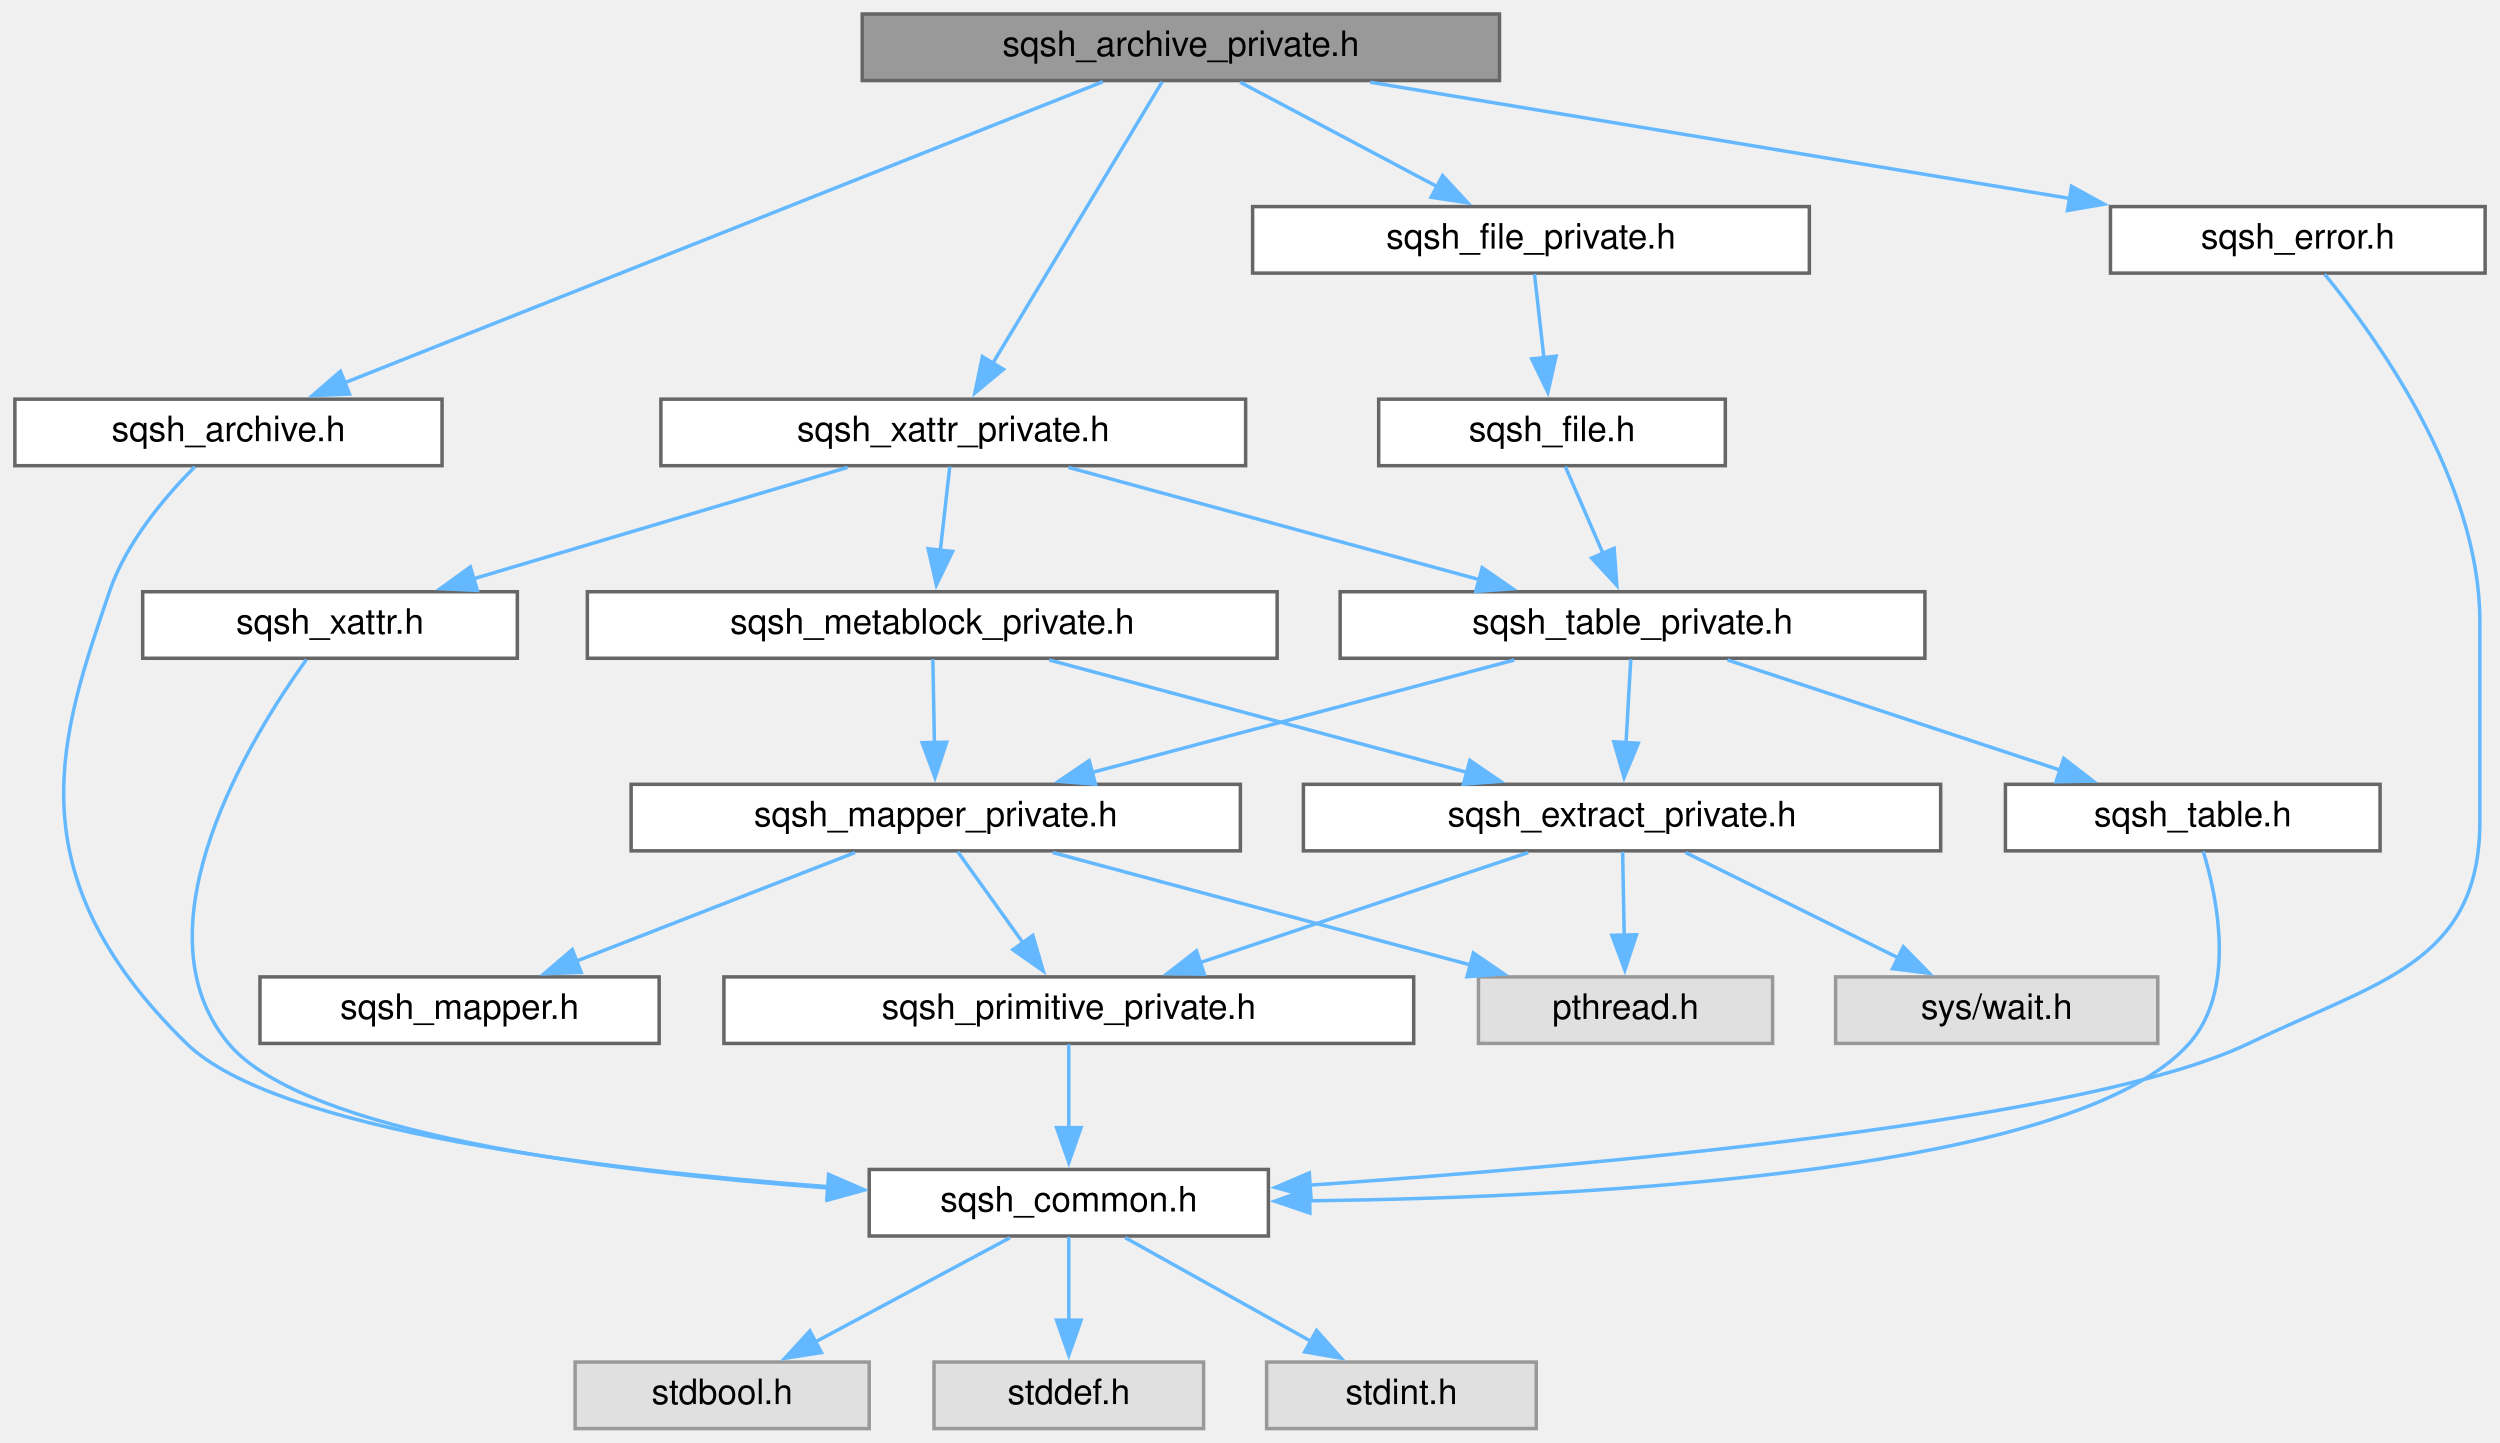
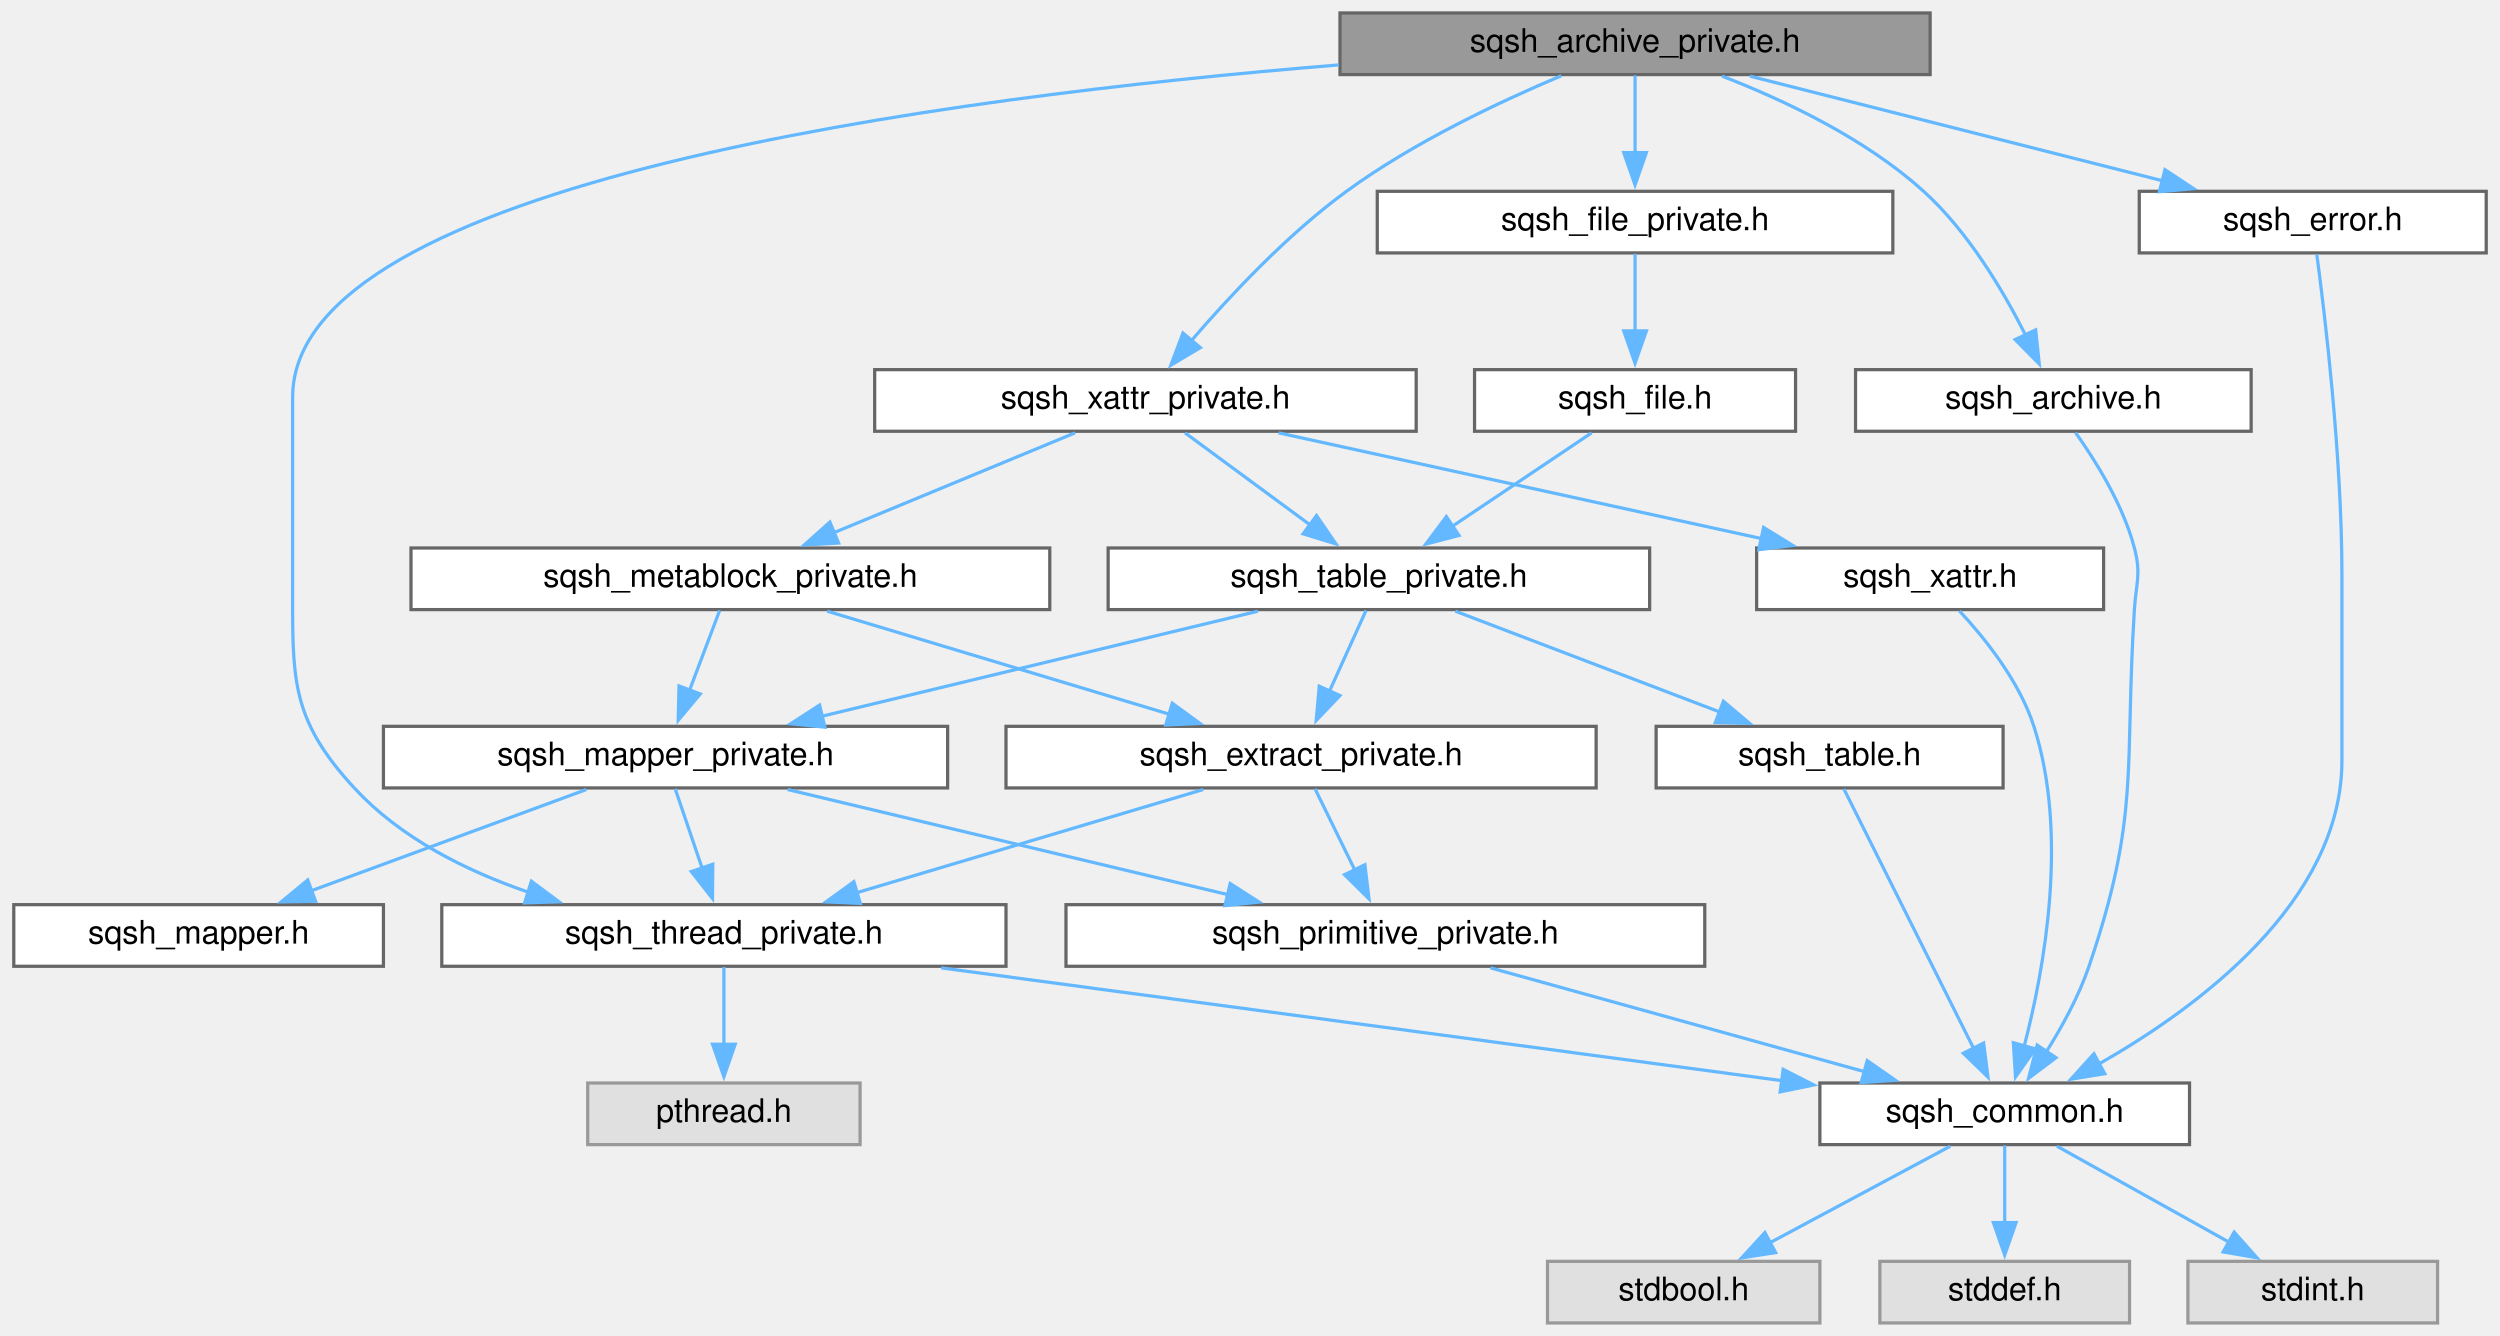
- <svg xmlns="http://www.w3.org/2000/svg" xmlns:xlink="http://www.w3.org/1999/xlink" width="714pt" height="412pt" viewBox="0.00 0.00 713.50 412.00">
+ <svg xmlns="http://www.w3.org/2000/svg" xmlns:xlink="http://www.w3.org/1999/xlink" width="771pt" height="412pt" viewBox="0.00 0.00 770.50 412.00">
  <g id="graph0" class="graph" transform="scale(1 1) rotate(0) translate(4 408)">
    <g id="node1" class="node">
      <g id="a_node1">
        <a xlink:title=" ">
-           <polygon fill="#999999" stroke="#666666" points="424,-404 242,-404 242,-385 424,-385 424,-404" />
-           <text text-anchor="middle" x="333" y="-392" font-family="Helvetica,sans-Serif" font-size="10.00">sqsh_archive_private.h</text>
+           <polygon fill="#999999" stroke="#666666" points="591,-404 409,-404 409,-385 591,-385 591,-404" />
+           <text text-anchor="middle" x="500" y="-392" font-family="Helvetica,sans-Serif" font-size="10.00">sqsh_archive_private.h</text>
        </a>
      </g>
    </g>
    <g id="node2" class="node">
      <g id="a_node2">
        <a xlink:href="sqsh__archive_8h.html" target="_top" xlink:title=" ">
-           <polygon fill="white" stroke="#666666" points="122,-294 0,-294 0,-275 122,-275 122,-294" />
-           <text text-anchor="middle" x="61" y="-282" font-family="Helvetica,sans-Serif" font-size="10.00">sqsh_archive.h</text>
+           <polygon fill="white" stroke="#666666" points="690,-294 568,-294 568,-275 690,-275 690,-294" />
+           <text text-anchor="middle" x="629" y="-282" font-family="Helvetica,sans-Serif" font-size="10.00">sqsh_archive.h</text>
        </a>
      </g>
    </g>
    <g id="edge1" class="edge">
-       <path fill="none" stroke="#63b8ff" d="M310.74,-384.66C262.92,-365.68 150.19,-320.91 94.01,-298.61" />
-       <polygon fill="#63b8ff" stroke="#63b8ff" points="95.56,-295.46 84.97,-295.02 92.98,-301.96 95.56,-295.46" />
+       <path fill="none" stroke="#63b8ff" d="M526.82,-384.53C545.78,-377.19 570.95,-365.36 589,-349 602.73,-336.56 613.55,-318.35 620.45,-304.62" />
+       <polygon fill="#63b8ff" stroke="#63b8ff" points="623.55,-306.26 624.66,-295.73 617.22,-303.27 623.55,-306.26" />
    </g>
    <g id="node7" class="node">
      <g id="a_node7">
        <a xlink:href="sqsh__error_8h.html" target="_top" xlink:title=" ">
-           <polygon fill="white" stroke="#666666" points="705.5,-349 598.5,-349 598.5,-330 705.5,-330 705.5,-349" />
-           <text text-anchor="middle" x="652" y="-337" font-family="Helvetica,sans-Serif" font-size="10.00">sqsh_error.h</text>
+           <polygon fill="white" stroke="#666666" points="762.5,-349 655.5,-349 655.5,-330 762.5,-330 762.5,-349" />
+           <text text-anchor="middle" x="709" y="-337" font-family="Helvetica,sans-Serif" font-size="10.00">sqsh_error.h</text>
        </a>
      </g>
    </g>
    <g id="edge6" class="edge">
-       <path fill="none" stroke="#63b8ff" d="M387.11,-384.51C442.39,-375.33 528.23,-361.06 587.12,-351.28" />
-       <polygon fill="#63b8ff" stroke="#63b8ff" points="587.37,-354.79 596.66,-349.69 586.22,-347.88 587.37,-354.79" />
+       <path fill="none" stroke="#63b8ff" d="M535.45,-384.51C570.54,-375.61 624.42,-361.95 662.83,-352.21" />
+       <polygon fill="#63b8ff" stroke="#63b8ff" points="663.42,-355.67 672.25,-349.82 661.7,-348.88 663.42,-355.67" />
    </g>
    <g id="node8" class="node">
      <g id="a_node8">
        <a xlink:href="sqsh__file__private_8h.html" target="_top" xlink:title=" ">
-           <polygon fill="white" stroke="#666666" points="512.5,-349 353.5,-349 353.5,-330 512.5,-330 512.5,-349" />
-           <text text-anchor="middle" x="433" y="-337" font-family="Helvetica,sans-Serif" font-size="10.00">sqsh_file_private.h</text>
+           <polygon fill="white" stroke="#666666" points="579.5,-349 420.5,-349 420.5,-330 579.5,-330 579.5,-349" />
+           <text text-anchor="middle" x="500" y="-337" font-family="Helvetica,sans-Serif" font-size="10.00">sqsh_file_private.h</text>
        </a>
      </g>
    </g>
    <g id="edge8" class="edge">
-       <path fill="none" stroke="#63b8ff" d="M349.96,-384.51C365.36,-376.35 388.31,-364.19 406.19,-354.71" />
-       <polygon fill="#63b8ff" stroke="#63b8ff" points="407.75,-357.84 414.95,-350.07 404.47,-351.66 407.75,-357.84" />
+       <path fill="none" stroke="#63b8ff" d="M500,-384.75C500,-378.27 500,-369.16 500,-360.9" />
+       <polygon fill="#63b8ff" stroke="#63b8ff" points="503.5,-360.96 500,-350.96 496.5,-360.96 503.5,-360.96" />
+     </g>
+     <g id="node13" class="node">
+       <g id="a_node13">
+         <a xlink:href="sqsh__thread__private_8h.html" target="_top" xlink:title=" ">
+           <polygon fill="white" stroke="#666666" points="306,-129 132,-129 132,-110 306,-110 306,-129" />
+           <text text-anchor="middle" x="219" y="-117" font-family="Helvetica,sans-Serif" font-size="10.00">sqsh_thread_private.h</text>
+         </a>
+       </g>
+     </g>
+     <g id="edge23" class="edge">
+       <path fill="none" stroke="#63b8ff" d="M408.63,-387.98C286.71,-378.07 86,-351.7 86,-285.5 86,-285.5 86,-285.5 86,-228.5 86,-199.04 85.03,-186.66 105,-165 119.15,-149.65 139.23,-139.53 158.61,-132.88" />
+       <polygon fill="#63b8ff" stroke="#63b8ff" points="159.63,-136.23 168.13,-129.9 157.54,-129.55 159.63,-136.23" />
    </g>
    <g id="node18" class="node">
      <g id="a_node18">
        <a xlink:href="sqsh__xattr__private_8h.html" target="_top" xlink:title=" ">
-           <polygon fill="white" stroke="#666666" points="351.5,-294 184.5,-294 184.5,-275 351.5,-275 351.5,-294" />
-           <text text-anchor="middle" x="268" y="-282" font-family="Helvetica,sans-Serif" font-size="10.00">sqsh_xattr_private.h</text>
-         </a>
-       </g>
-     </g>
-     <g id="edge22" class="edge">
-       <path fill="none" stroke="#63b8ff" d="M327.68,-384.66C317.16,-367.18 293.48,-327.84 279.32,-304.3" />
-       <polygon fill="#63b8ff" stroke="#63b8ff" points="282.33,-302.52 274.17,-295.76 276.33,-306.13 282.33,-302.52" />
+           <polygon fill="white" stroke="#666666" points="432.5,-294 265.5,-294 265.5,-275 432.5,-275 432.5,-294" />
+           <text text-anchor="middle" x="349" y="-282" font-family="Helvetica,sans-Serif" font-size="10.00">sqsh_xattr_private.h</text>
+         </a>
+       </g>
+     </g>
+     <g id="edge24" class="edge">
+       <path fill="none" stroke="#63b8ff" d="M477.25,-384.63C458.53,-376.76 431.79,-364.17 411,-349 392.6,-335.57 374.77,-316.47 362.99,-302.73" />
+       <polygon fill="#63b8ff" stroke="#63b8ff" points="365.94,-300.8 356.84,-295.37 360.57,-305.29 365.94,-300.8" />
    </g>
    <g id="node3" class="node">
      <g id="a_node3">
        <a xlink:href="sqsh__common_8h.html" target="_top" xlink:title=" ">
-           <polygon fill="white" stroke="#666666" points="358,-74 244,-74 244,-55 358,-55 358,-74" />
-           <text text-anchor="middle" x="301" y="-62" font-family="Helvetica,sans-Serif" font-size="10.00">sqsh_common.h</text>
+           <polygon fill="white" stroke="#666666" points="671,-74 557,-74 557,-55 671,-55 671,-74" />
+           <text text-anchor="middle" x="614" y="-62" font-family="Helvetica,sans-Serif" font-size="10.00">sqsh_common.h</text>
        </a>
      </g>
    </g>
    <g id="edge2" class="edge">
-       <path fill="none" stroke="#63b8ff" d="M51.39,-274.69C43.13,-266.41 31.8,-253.18 27,-239 13.25,-198.36 -1.18,-159.06 49,-110 74.49,-85.08 167.04,-73.92 232.56,-69.06" />
-       <polygon fill="#63b8ff" stroke="#63b8ff" points="232.4,-72.58 242.13,-68.38 231.91,-65.59 232.4,-72.58" />
+       <path fill="none" stroke="#63b8ff" d="M635.86,-274.56C641.98,-265.97 650.5,-252.37 654,-239 656.14,-230.83 654.53,-228.43 654,-220 650.88,-170.82 655.86,-156.66 640,-110 636.87,-100.8 631.72,-91.39 626.82,-83.61" />
+       <polygon fill="#63b8ff" stroke="#63b8ff" points="629.82,-81.81 621.35,-75.44 624.01,-85.7 629.82,-81.81" />
    </g>
    <g id="node4" class="node">
      <g id="a_node4">
        <a xlink:title=" ">
-           <polygon fill="#e0e0e0" stroke="#999999" points="244,-19 160,-19 160,0 244,0 244,-19" />
-           <text text-anchor="middle" x="202" y="-7" font-family="Helvetica,sans-Serif" font-size="10.00">stdbool.h</text>
+           <polygon fill="#e0e0e0" stroke="#999999" points="557,-19 473,-19 473,0 557,0 557,-19" />
+           <text text-anchor="middle" x="515" y="-7" font-family="Helvetica,sans-Serif" font-size="10.00">stdbool.h</text>
        </a>
      </g>
    </g>
    <g id="edge3" class="edge">
-       <path fill="none" stroke="#63b8ff" d="M284.21,-54.51C268.9,-46.31 246.03,-34.07 228.3,-24.58" />
-       <polygon fill="#63b8ff" stroke="#63b8ff" points="230.35,-21.71 219.88,-20.07 227.04,-27.88 230.35,-21.71" />
+       <path fill="none" stroke="#63b8ff" d="M597.21,-54.51C581.9,-46.31 559.03,-34.07 541.3,-24.58" />
+       <polygon fill="#63b8ff" stroke="#63b8ff" points="543.35,-21.71 532.88,-20.07 540.04,-27.88 543.35,-21.71" />
    </g>
    <g id="node5" class="node">
      <g id="a_node5">
        <a xlink:title=" ">
-           <polygon fill="#e0e0e0" stroke="#999999" points="339.5,-19 262.5,-19 262.5,0 339.5,0 339.5,-19" />
-           <text text-anchor="middle" x="301" y="-7" font-family="Helvetica,sans-Serif" font-size="10.00">stddef.h</text>
+           <polygon fill="#e0e0e0" stroke="#999999" points="652.5,-19 575.5,-19 575.5,0 652.5,0 652.5,-19" />
+           <text text-anchor="middle" x="614" y="-7" font-family="Helvetica,sans-Serif" font-size="10.00">stddef.h</text>
        </a>
      </g>
    </g>
    <g id="edge4" class="edge">
-       <path fill="none" stroke="#63b8ff" d="M301,-54.75C301,-48.27 301,-39.16 301,-30.9" />
-       <polygon fill="#63b8ff" stroke="#63b8ff" points="304.5,-30.96 301,-20.96 297.5,-30.96 304.5,-30.96" />
+       <path fill="none" stroke="#63b8ff" d="M614,-54.75C614,-48.27 614,-39.16 614,-30.9" />
+       <polygon fill="#63b8ff" stroke="#63b8ff" points="617.5,-30.96 614,-20.96 610.5,-30.96 617.5,-30.96" />
    </g>
    <g id="node6" class="node">
      <g id="a_node6">
        <a xlink:title=" ">
-           <polygon fill="#e0e0e0" stroke="#999999" points="434.5,-19 357.5,-19 357.5,0 434.5,0 434.5,-19" />
-           <text text-anchor="middle" x="396" y="-7" font-family="Helvetica,sans-Serif" font-size="10.00">stdint.h</text>
+           <polygon fill="#e0e0e0" stroke="#999999" points="747.5,-19 670.5,-19 670.5,0 747.5,0 747.5,-19" />
+           <text text-anchor="middle" x="709" y="-7" font-family="Helvetica,sans-Serif" font-size="10.00">stdint.h</text>
        </a>
      </g>
    </g>
    <g id="edge5" class="edge">
-       <path fill="none" stroke="#63b8ff" d="M317.12,-54.51C331.67,-46.39 353.34,-34.3 370.29,-24.85" />
-       <polygon fill="#63b8ff" stroke="#63b8ff" points="371.77,-28.02 378.8,-20.1 368.36,-21.91 371.77,-28.02" />
+       <path fill="none" stroke="#63b8ff" d="M630.12,-54.51C644.67,-46.39 666.34,-34.3 683.29,-24.85" />
+       <polygon fill="#63b8ff" stroke="#63b8ff" points="684.77,-28.02 691.8,-20.1 681.36,-21.91 684.77,-28.02" />
    </g>
    <g id="edge7" class="edge">
-       <path fill="none" stroke="#63b8ff" d="M659.67,-329.67C674.14,-312.08 704,-270.87 704,-230.5 704,-230.5 704,-230.5 704,-173.5 704,-132.79 674.68,-127.66 638,-110 591.99,-87.85 454.2,-75.31 369.73,-69.51" />
-       <polygon fill="#63b8ff" stroke="#63b8ff" points="370.16,-66.03 359.95,-68.86 369.69,-73.02 370.16,-66.03" />
+       <path fill="none" stroke="#63b8ff" d="M710.25,-329.56C712.72,-311.09 718,-267.38 718,-230.5 718,-230.5 718,-230.5 718,-173.5 718,-130 673.68,-97.27 642.91,-79.79" />
+       <polygon fill="#63b8ff" stroke="#63b8ff" points="644.86,-76.87 634.41,-75.17 641.52,-83.02 644.86,-76.87" />
    </g>
    <g id="node9" class="node">
      <g id="a_node9">
        <a xlink:href="sqsh__file_8h.html" target="_top" xlink:title=" ">
-           <polygon fill="white" stroke="#666666" points="488.5,-294 389.5,-294 389.5,-275 488.5,-275 488.5,-294" />
-           <text text-anchor="middle" x="439" y="-282" font-family="Helvetica,sans-Serif" font-size="10.00">sqsh_file.h</text>
+           <polygon fill="white" stroke="#666666" points="549.5,-294 450.5,-294 450.5,-275 549.5,-275 549.5,-294" />
+           <text text-anchor="middle" x="500" y="-282" font-family="Helvetica,sans-Serif" font-size="10.00">sqsh_file.h</text>
        </a>
      </g>
    </g>
    <g id="edge9" class="edge">
-       <path fill="none" stroke="#63b8ff" d="M433.99,-329.75C434.73,-323.19 435.78,-313.95 436.72,-305.6" />
-       <polygon fill="#63b8ff" stroke="#63b8ff" points="440.17,-306.28 437.82,-295.95 433.21,-305.49 440.17,-306.28" />
+       <path fill="none" stroke="#63b8ff" d="M500,-329.75C500,-323.27 500,-314.16 500,-305.9" />
+       <polygon fill="#63b8ff" stroke="#63b8ff" points="503.5,-305.96 500,-295.96 496.5,-305.96 503.5,-305.96" />
    </g>
    <g id="node10" class="node">
      <g id="a_node10">
        <a xlink:href="sqsh__table__private_8h.html" target="_top" xlink:title=" ">
-           <polygon fill="white" stroke="#666666" points="545.5,-239 378.5,-239 378.5,-220 545.5,-220 545.5,-239" />
-           <text text-anchor="middle" x="462" y="-227" font-family="Helvetica,sans-Serif" font-size="10.00">sqsh_table_private.h</text>
+           <polygon fill="white" stroke="#666666" points="504.5,-239 337.5,-239 337.5,-220 504.5,-220 504.5,-239" />
+           <text text-anchor="middle" x="421" y="-227" font-family="Helvetica,sans-Serif" font-size="10.00">sqsh_table_private.h</text>
        </a>
      </g>
    </g>
    <g id="edge10" class="edge">
-       <path fill="none" stroke="#63b8ff" d="M442.8,-274.75C445.74,-267.96 449.94,-258.3 453.65,-249.73" />
-       <polygon fill="#63b8ff" stroke="#63b8ff" points="456.75,-251.4 457.52,-240.83 450.33,-248.61 456.75,-251.4" />
+       <path fill="none" stroke="#63b8ff" d="M486.6,-274.51C474.84,-266.62 457.49,-254.98 443.59,-245.65" />
+       <polygon fill="#63b8ff" stroke="#63b8ff" points="445.71,-242.87 435.46,-240.2 441.81,-248.68 445.71,-242.87" />
    </g>
    <g id="node11" class="node">
      <g id="a_node11">
        <a xlink:href="sqsh__extract__private_8h.html" target="_top" xlink:title=" ">
-           <polygon fill="white" stroke="#666666" points="550,-184 368,-184 368,-165 550,-165 550,-184" />
-           <text text-anchor="middle" x="459" y="-172" font-family="Helvetica,sans-Serif" font-size="10.00">sqsh_extract_private.h</text>
+           <polygon fill="white" stroke="#666666" points="488,-184 306,-184 306,-165 488,-165 488,-184" />
+           <text text-anchor="middle" x="397" y="-172" font-family="Helvetica,sans-Serif" font-size="10.00">sqsh_extract_private.h</text>
        </a>
      </g>
    </g>
    <g id="edge11" class="edge">
-       <path fill="none" stroke="#63b8ff" d="M461.5,-219.75C461.14,-213.27 460.62,-204.16 460.15,-195.9" />
-       <polygon fill="#63b8ff" stroke="#63b8ff" points="463.65,-195.74 459.59,-185.95 456.66,-196.13 463.65,-195.74" />
+       <path fill="none" stroke="#63b8ff" d="M417.04,-219.75C413.96,-212.96 409.59,-203.3 405.71,-194.73" />
+       <polygon fill="#63b8ff" stroke="#63b8ff" points="408.99,-193.49 401.67,-185.82 402.61,-196.37 408.99,-193.49" />
    </g>
    <g id="node15" class="node">
      <g id="a_node15">
        <a xlink:href="sqsh__mapper__private_8h.html" target="_top" xlink:title=" ">
-           <polygon fill="white" stroke="#666666" points="350,-184 176,-184 176,-165 350,-165 350,-184" />
-           <text text-anchor="middle" x="263" y="-172" font-family="Helvetica,sans-Serif" font-size="10.00">sqsh_mapper_private.h</text>
-         </a>
-       </g>
-     </g>
-     <g id="edge16" class="edge">
-       <path fill="none" stroke="#63b8ff" d="M428.24,-219.51C394.98,-210.65 343.97,-197.07 307.43,-187.33" />
-       <polygon fill="#63b8ff" stroke="#63b8ff" points="308.62,-184.03 298.05,-184.84 306.82,-190.79 308.62,-184.03" />
+           <polygon fill="white" stroke="#666666" points="288,-184 114,-184 114,-165 288,-165 288,-184" />
+           <text text-anchor="middle" x="201" y="-172" font-family="Helvetica,sans-Serif" font-size="10.00">sqsh_mapper_private.h</text>
+         </a>
+       </g>
+     </g>
+     <g id="edge17" class="edge">
+       <path fill="none" stroke="#63b8ff" d="M383.68,-219.51C346.59,-210.57 289.54,-196.83 249.08,-187.08" />
+       <polygon fill="#63b8ff" stroke="#63b8ff" points="250.15,-183.74 239.61,-184.8 248.51,-190.55 250.15,-183.74" />
    </g>
    <g id="node17" class="node">
      <g id="a_node17">
        <a xlink:href="sqsh__table_8h.html" target="_top" xlink:title=" ">
-           <polygon fill="white" stroke="#666666" points="675.5,-184 568.5,-184 568.5,-165 675.5,-165 675.5,-184" />
-           <text text-anchor="middle" x="622" y="-172" font-family="Helvetica,sans-Serif" font-size="10.00">sqsh_table.h</text>
-         </a>
-       </g>
-     </g>
-     <g id="edge20" class="edge">
-       <path fill="none" stroke="#63b8ff" d="M489.14,-219.51C515.31,-210.84 555.14,-197.65 584.36,-187.97" />
-       <polygon fill="#63b8ff" stroke="#63b8ff" points="585.16,-191.39 593.56,-184.92 582.96,-184.74 585.16,-191.39" />
+           <polygon fill="white" stroke="#666666" points="613.5,-184 506.5,-184 506.5,-165 613.5,-165 613.5,-184" />
+           <text text-anchor="middle" x="560" y="-172" font-family="Helvetica,sans-Serif" font-size="10.00">sqsh_table.h</text>
+         </a>
+       </g>
+     </g>
+     <g id="edge21" class="edge">
+       <path fill="none" stroke="#63b8ff" d="M444.58,-219.51C466.98,-210.97 500.9,-198.03 526.18,-188.4" />
+       <polygon fill="#63b8ff" stroke="#63b8ff" points="527.26,-191.73 535.35,-184.9 524.76,-185.19 527.26,-191.73" />
    </g>
    <g id="node12" class="node">
      <g id="a_node12">
        <a xlink:href="sqsh__primitive__private_8h.html" target="_top" xlink:title=" ">
-           <polygon fill="white" stroke="#666666" points="399.5,-129 202.5,-129 202.5,-110 399.5,-110 399.5,-129" />
-           <text text-anchor="middle" x="301" y="-117" font-family="Helvetica,sans-Serif" font-size="10.00">sqsh_primitive_private.h</text>
+           <polygon fill="white" stroke="#666666" points="521.5,-129 324.5,-129 324.5,-110 521.5,-110 521.5,-129" />
+           <text text-anchor="middle" x="423" y="-117" font-family="Helvetica,sans-Serif" font-size="10.00">sqsh_primitive_private.h</text>
        </a>
      </g>
    </g>
    <g id="edge12" class="edge">
-       <path fill="none" stroke="#63b8ff" d="M432.2,-164.51C406.47,-155.88 367.37,-142.76 338.55,-133.1" />
-       <polygon fill="#63b8ff" stroke="#63b8ff" points="339.7,-129.79 329.1,-129.93 337.47,-136.43 339.7,-129.79" />
-     </g>
-     <g id="node13" class="node">
-       <g id="a_node13">
-         <a xlink:title=" ">
-           <polygon fill="#e0e0e0" stroke="#999999" points="502,-129 418,-129 418,-110 502,-110 502,-129" />
-           <text text-anchor="middle" x="460" y="-117" font-family="Helvetica,sans-Serif" font-size="10.00">pthread.h</text>
-         </a>
-       </g>
+       <path fill="none" stroke="#63b8ff" d="M401.29,-164.75C404.62,-157.96 409.36,-148.3 413.56,-139.73" />
+       <polygon fill="#63b8ff" stroke="#63b8ff" points="416.68,-141.32 417.95,-130.8 410.4,-138.24 416.68,-141.32" />
    </g>
    <g id="edge14" class="edge">
-       <path fill="none" stroke="#63b8ff" d="M459.17,-164.75C459.29,-158.27 459.46,-149.16 459.62,-140.9" />
-       <polygon fill="#63b8ff" stroke="#63b8ff" points="463.11,-141.02 459.8,-130.96 456.11,-140.89 463.11,-141.02" />
+       <path fill="none" stroke="#63b8ff" d="M366.8,-164.51C337.44,-155.76 292.6,-142.42 260.02,-132.71" />
+       <polygon fill="#63b8ff" stroke="#63b8ff" points="261.08,-129.38 250.5,-129.88 259.08,-136.09 261.08,-129.38" />
+     </g>
+     <g id="edge13" class="edge">
+       <path fill="none" stroke="#63b8ff" d="M455.4,-109.51C487.19,-100.69 535.86,-87.18 570.9,-77.46" />
+       <polygon fill="#63b8ff" stroke="#63b8ff" points="571.6,-80.9 580.3,-74.85 569.73,-74.15 571.6,-80.9" />
+     </g>
+     <g id="edge16" class="edge">
+       <path fill="none" stroke="#63b8ff" d="M286.01,-109.51C358.19,-99.82 472.47,-84.49 545.31,-74.72" />
+       <polygon fill="#63b8ff" stroke="#63b8ff" points="545.68,-78.2 555.13,-73.4 544.75,-71.26 545.68,-78.2" />
    </g>
    <g id="node14" class="node">
      <g id="a_node14">
        <a xlink:title=" ">
-           <polygon fill="#e0e0e0" stroke="#999999" points="612,-129 520,-129 520,-110 612,-110 612,-129" />
-           <text text-anchor="middle" x="566" y="-117" font-family="Helvetica,sans-Serif" font-size="10.00">sys/wait.h</text>
+           <polygon fill="#e0e0e0" stroke="#999999" points="261,-74 177,-74 177,-55 261,-55 261,-74" />
+           <text text-anchor="middle" x="219" y="-62" font-family="Helvetica,sans-Serif" font-size="10.00">pthread.h</text>
        </a>
      </g>
    </g>
    <g id="edge15" class="edge">
-       <path fill="none" stroke="#63b8ff" d="M477.15,-164.51C493.78,-156.27 518.64,-143.96 537.85,-134.45" />
-       <polygon fill="#63b8ff" stroke="#63b8ff" points="539.35,-137.6 546.76,-130.03 536.25,-131.33 539.35,-137.6" />
-     </g>
-     <g id="edge13" class="edge">
-       <path fill="none" stroke="#63b8ff" d="M301,-109.75C301,-103.27 301,-94.16 301,-85.9" />
-       <polygon fill="#63b8ff" stroke="#63b8ff" points="304.5,-85.96 301,-75.96 297.5,-85.96 304.5,-85.96" />
+       <path fill="none" stroke="#63b8ff" d="M219,-109.75C219,-103.27 219,-94.16 219,-85.9" />
+       <polygon fill="#63b8ff" stroke="#63b8ff" points="222.5,-85.96 219,-75.96 215.5,-85.96 222.5,-85.96" />
    </g>
    <g id="edge19" class="edge">
-       <path fill="none" stroke="#63b8ff" d="M269.27,-164.75C274.36,-157.66 281.7,-147.42 288.03,-138.59" />
-       <polygon fill="#63b8ff" stroke="#63b8ff" points="290.72,-140.84 293.71,-130.67 285.04,-136.76 290.72,-140.84" />
-     </g>
-     <g id="edge18" class="edge">
-       <path fill="none" stroke="#63b8ff" d="M296.42,-164.51C329.35,-155.65 379.84,-142.07 416.02,-132.33" />
-       <polygon fill="#63b8ff" stroke="#63b8ff" points="416.54,-135.82 425.29,-129.84 414.72,-129.06 416.54,-135.82" />
+       <path fill="none" stroke="#63b8ff" d="M238.66,-164.51C276.09,-155.57 333.65,-141.83 374.48,-132.08" />
+       <polygon fill="#63b8ff" stroke="#63b8ff" points="375.14,-135.52 384.05,-129.8 373.52,-128.72 375.14,-135.52" />
+     </g>
+     <g id="edge20" class="edge">
+       <path fill="none" stroke="#63b8ff" d="M203.97,-164.75C206.23,-158.11 209.41,-148.73 212.27,-140.31" />
+       <polygon fill="#63b8ff" stroke="#63b8ff" points="215.57,-141.47 215.48,-130.88 208.95,-139.22 215.57,-141.47" />
    </g>
    <g id="node16" class="node">
      <g id="a_node16">
        <a xlink:href="sqsh__mapper_8h.html" target="_top" xlink:title=" ">
-           <polygon fill="white" stroke="#666666" points="184,-129 70,-129 70,-110 184,-110 184,-129" />
-           <text text-anchor="middle" x="127" y="-117" font-family="Helvetica,sans-Serif" font-size="10.00">sqsh_mapper.h</text>
-         </a>
-       </g>
-     </g>
-     <g id="edge17" class="edge">
-       <path fill="none" stroke="#63b8ff" d="M239.93,-164.51C218.11,-156.01 185.12,-143.15 160.42,-133.53" />
-       <polygon fill="#63b8ff" stroke="#63b8ff" points="161.73,-130.28 151.14,-129.91 159.19,-136.8 161.73,-130.28" />
-     </g>
-     <g id="edge21" class="edge">
-       <path fill="none" stroke="#63b8ff" d="M625,-164.86C629.08,-151.35 634.44,-125.2 621,-110 588.84,-73.64 453.85,-66.1 369.81,-65.04" />
-       <polygon fill="#63b8ff" stroke="#63b8ff" points="369.85,-61.54 359.82,-64.94 369.78,-68.54 369.85,-61.54" />
-     </g>
-     <g id="edge26" class="edge">
-       <path fill="none" stroke="#63b8ff" d="M300.91,-274.51C333.2,-265.69 382.63,-252.18 418.22,-242.46" />
-       <polygon fill="#63b8ff" stroke="#63b8ff" points="419.07,-245.86 427.79,-239.85 417.22,-239.1 419.07,-245.86" />
+           <polygon fill="white" stroke="#666666" points="114,-129 0,-129 0,-110 114,-110 114,-129" />
+           <text text-anchor="middle" x="57" y="-117" font-family="Helvetica,sans-Serif" font-size="10.00">sqsh_mapper.h</text>
+         </a>
+       </g>
+     </g>
+     <g id="edge18" class="edge">
+       <path fill="none" stroke="#63b8ff" d="M176.57,-164.51C153.26,-155.93 117.91,-142.92 91.69,-133.27" />
+       <polygon fill="#63b8ff" stroke="#63b8ff" points="93.08,-130.05 82.49,-129.88 90.66,-136.62 93.08,-130.05" />
+     </g>
+     <g id="edge22" class="edge">
+       <path fill="none" stroke="#63b8ff" d="M564.42,-164.66C573.12,-147.26 592.65,-108.19 604.44,-84.62" />
+       <polygon fill="#63b8ff" stroke="#63b8ff" points="607.5,-86.32 608.84,-75.81 601.24,-83.19 607.5,-86.32" />
+     </g>
+     <g id="edge28" class="edge">
+       <path fill="none" stroke="#63b8ff" d="M361.21,-274.51C371.83,-266.7 387.44,-255.21 400.04,-245.93" />
+       <polygon fill="#63b8ff" stroke="#63b8ff" points="401.77,-249 407.75,-240.26 397.62,-243.36 401.77,-249" />
    </g>
    <g id="node19" class="node">
      <g id="a_node19">
        <a xlink:href="sqsh__metablock__private_8h.html" target="_top" xlink:title=" ">
-           <polygon fill="white" stroke="#666666" points="360.5,-239 163.5,-239 163.5,-220 360.5,-220 360.5,-239" />
-           <text text-anchor="middle" x="262" y="-227" font-family="Helvetica,sans-Serif" font-size="10.00">sqsh_metablock_private.h</text>
-         </a>
-       </g>
-     </g>
-     <g id="edge23" class="edge">
-       <path fill="none" stroke="#63b8ff" d="M267.01,-274.75C266.27,-268.19 265.22,-258.95 264.28,-250.6" />
-       <polygon fill="#63b8ff" stroke="#63b8ff" points="267.79,-250.49 263.18,-240.95 260.83,-251.28 267.79,-250.49" />
+           <polygon fill="white" stroke="#666666" points="319.5,-239 122.5,-239 122.5,-220 319.5,-220 319.5,-239" />
+           <text text-anchor="middle" x="221" y="-227" font-family="Helvetica,sans-Serif" font-size="10.00">sqsh_metablock_private.h</text>
+         </a>
+       </g>
+     </g>
+     <g id="edge25" class="edge">
+       <path fill="none" stroke="#63b8ff" d="M327.29,-274.51C306.84,-266.04 275.98,-253.27 252.77,-243.66" />
+       <polygon fill="#63b8ff" stroke="#63b8ff" points="254.37,-240.53 243.79,-239.94 251.69,-247 254.37,-240.53" />
    </g>
    <g id="node20" class="node">
      <g id="a_node20">
        <a xlink:href="sqsh__xattr_8h.html" target="_top" xlink:title=" ">
-           <polygon fill="white" stroke="#666666" points="143.5,-239 36.5,-239 36.5,-220 143.5,-220 143.5,-239" />
-           <text text-anchor="middle" x="90" y="-227" font-family="Helvetica,sans-Serif" font-size="10.00">sqsh_xattr.h</text>
-         </a>
-       </g>
+           <polygon fill="white" stroke="#666666" points="644.5,-239 537.5,-239 537.5,-220 644.5,-220 644.5,-239" />
+           <text text-anchor="middle" x="591" y="-227" font-family="Helvetica,sans-Serif" font-size="10.00">sqsh_xattr.h</text>
+         </a>
+       </g>
+     </g>
+     <g id="edge29" class="edge">
+       <path fill="none" stroke="#63b8ff" d="M390.05,-274.51C431.11,-265.52 494.41,-251.65 538.97,-241.9" />
+       <polygon fill="#63b8ff" stroke="#63b8ff" points="539.65,-245.33 548.67,-239.77 538.16,-238.49 539.65,-245.33" />
+     </g>
+     <g id="edge26" class="edge">
+       <path fill="none" stroke="#63b8ff" d="M250.86,-219.51C279.89,-210.76 324.22,-197.42 356.44,-187.71" />
+       <polygon fill="#63b8ff" stroke="#63b8ff" points="357.28,-191.12 365.84,-184.88 355.26,-184.41 357.28,-191.12" />
    </g>
    <g id="edge27" class="edge">
-       <path fill="none" stroke="#63b8ff" d="M237.8,-274.51C208.44,-265.76 163.6,-252.42 131.02,-242.71" />
-       <polygon fill="#63b8ff" stroke="#63b8ff" points="132.08,-239.38 121.5,-239.88 130.08,-246.09 132.08,-239.38" />
-     </g>
-     <g id="edge24" class="edge">
-       <path fill="none" stroke="#63b8ff" d="M295.42,-219.51C328.35,-210.65 378.84,-197.07 415.02,-187.33" />
-       <polygon fill="#63b8ff" stroke="#63b8ff" points="415.54,-190.82 424.29,-184.84 413.72,-184.06 415.54,-190.82" />
-     </g>
-     <g id="edge25" class="edge">
-       <path fill="none" stroke="#63b8ff" d="M262.17,-219.75C262.29,-213.27 262.46,-204.16 262.62,-195.9" />
-       <polygon fill="#63b8ff" stroke="#63b8ff" points="266.11,-196.02 262.8,-185.96 259.11,-195.89 266.11,-196.02" />
-     </g>
-     <g id="edge28" class="edge">
-       <path fill="none" stroke="#63b8ff" d="M83.25,-219.62C67.85,-198.2 33.51,-143.06 61,-110 82.46,-84.2 169.24,-73.29 232.29,-68.72" />
-       <polygon fill="#63b8ff" stroke="#63b8ff" points="232.52,-72.21 242.26,-68.04 232.05,-65.23 232.52,-72.21" />
+       <path fill="none" stroke="#63b8ff" d="M217.7,-219.75C215.17,-213.04 211.57,-203.52 208.37,-195.02" />
+       <polygon fill="#63b8ff" stroke="#63b8ff" points="211.71,-193.98 204.91,-185.86 205.16,-196.45 211.71,-193.98" />
+     </g>
+     <g id="edge30" class="edge">
+       <path fill="none" stroke="#63b8ff" d="M600.05,-219.58C607.84,-211.22 618.51,-197.95 623,-184 633.78,-150.55 626.23,-109.16 619.97,-85.2" />
+       <polygon fill="#63b8ff" stroke="#63b8ff" points="623.42,-84.52 617.33,-75.85 616.68,-86.42 623.42,-84.52" />
    </g>
  </g>
</svg>
